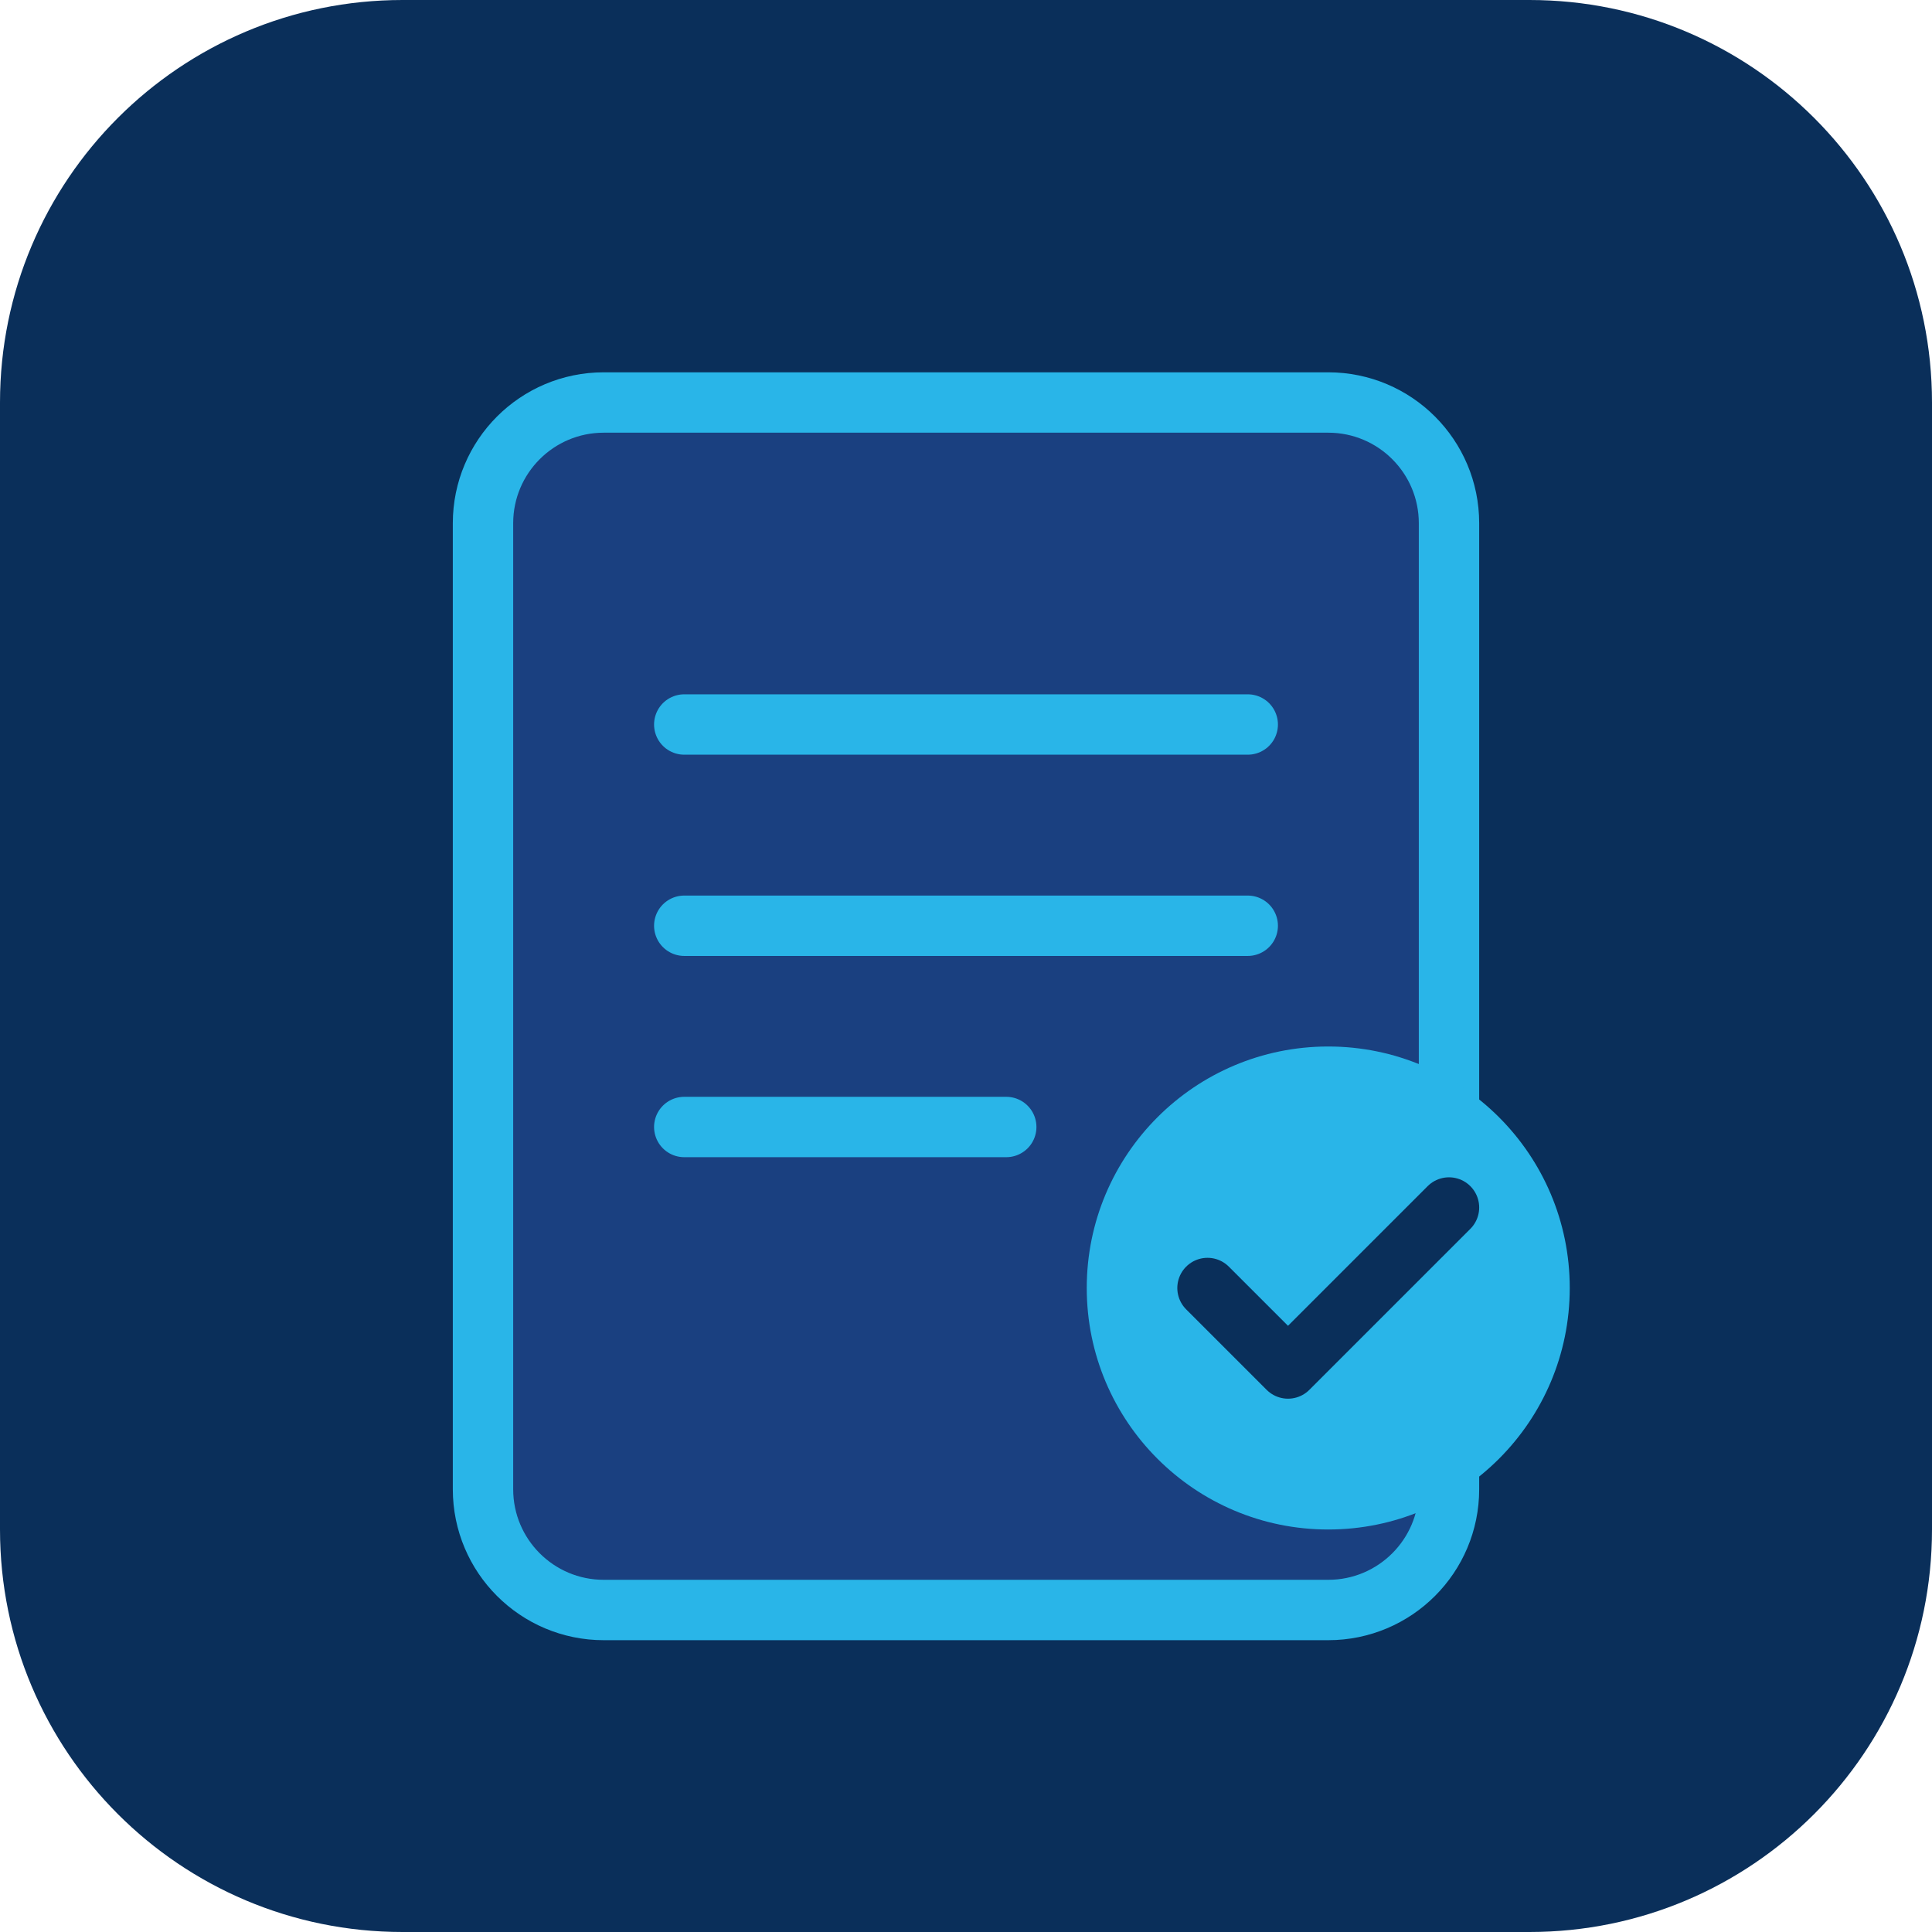
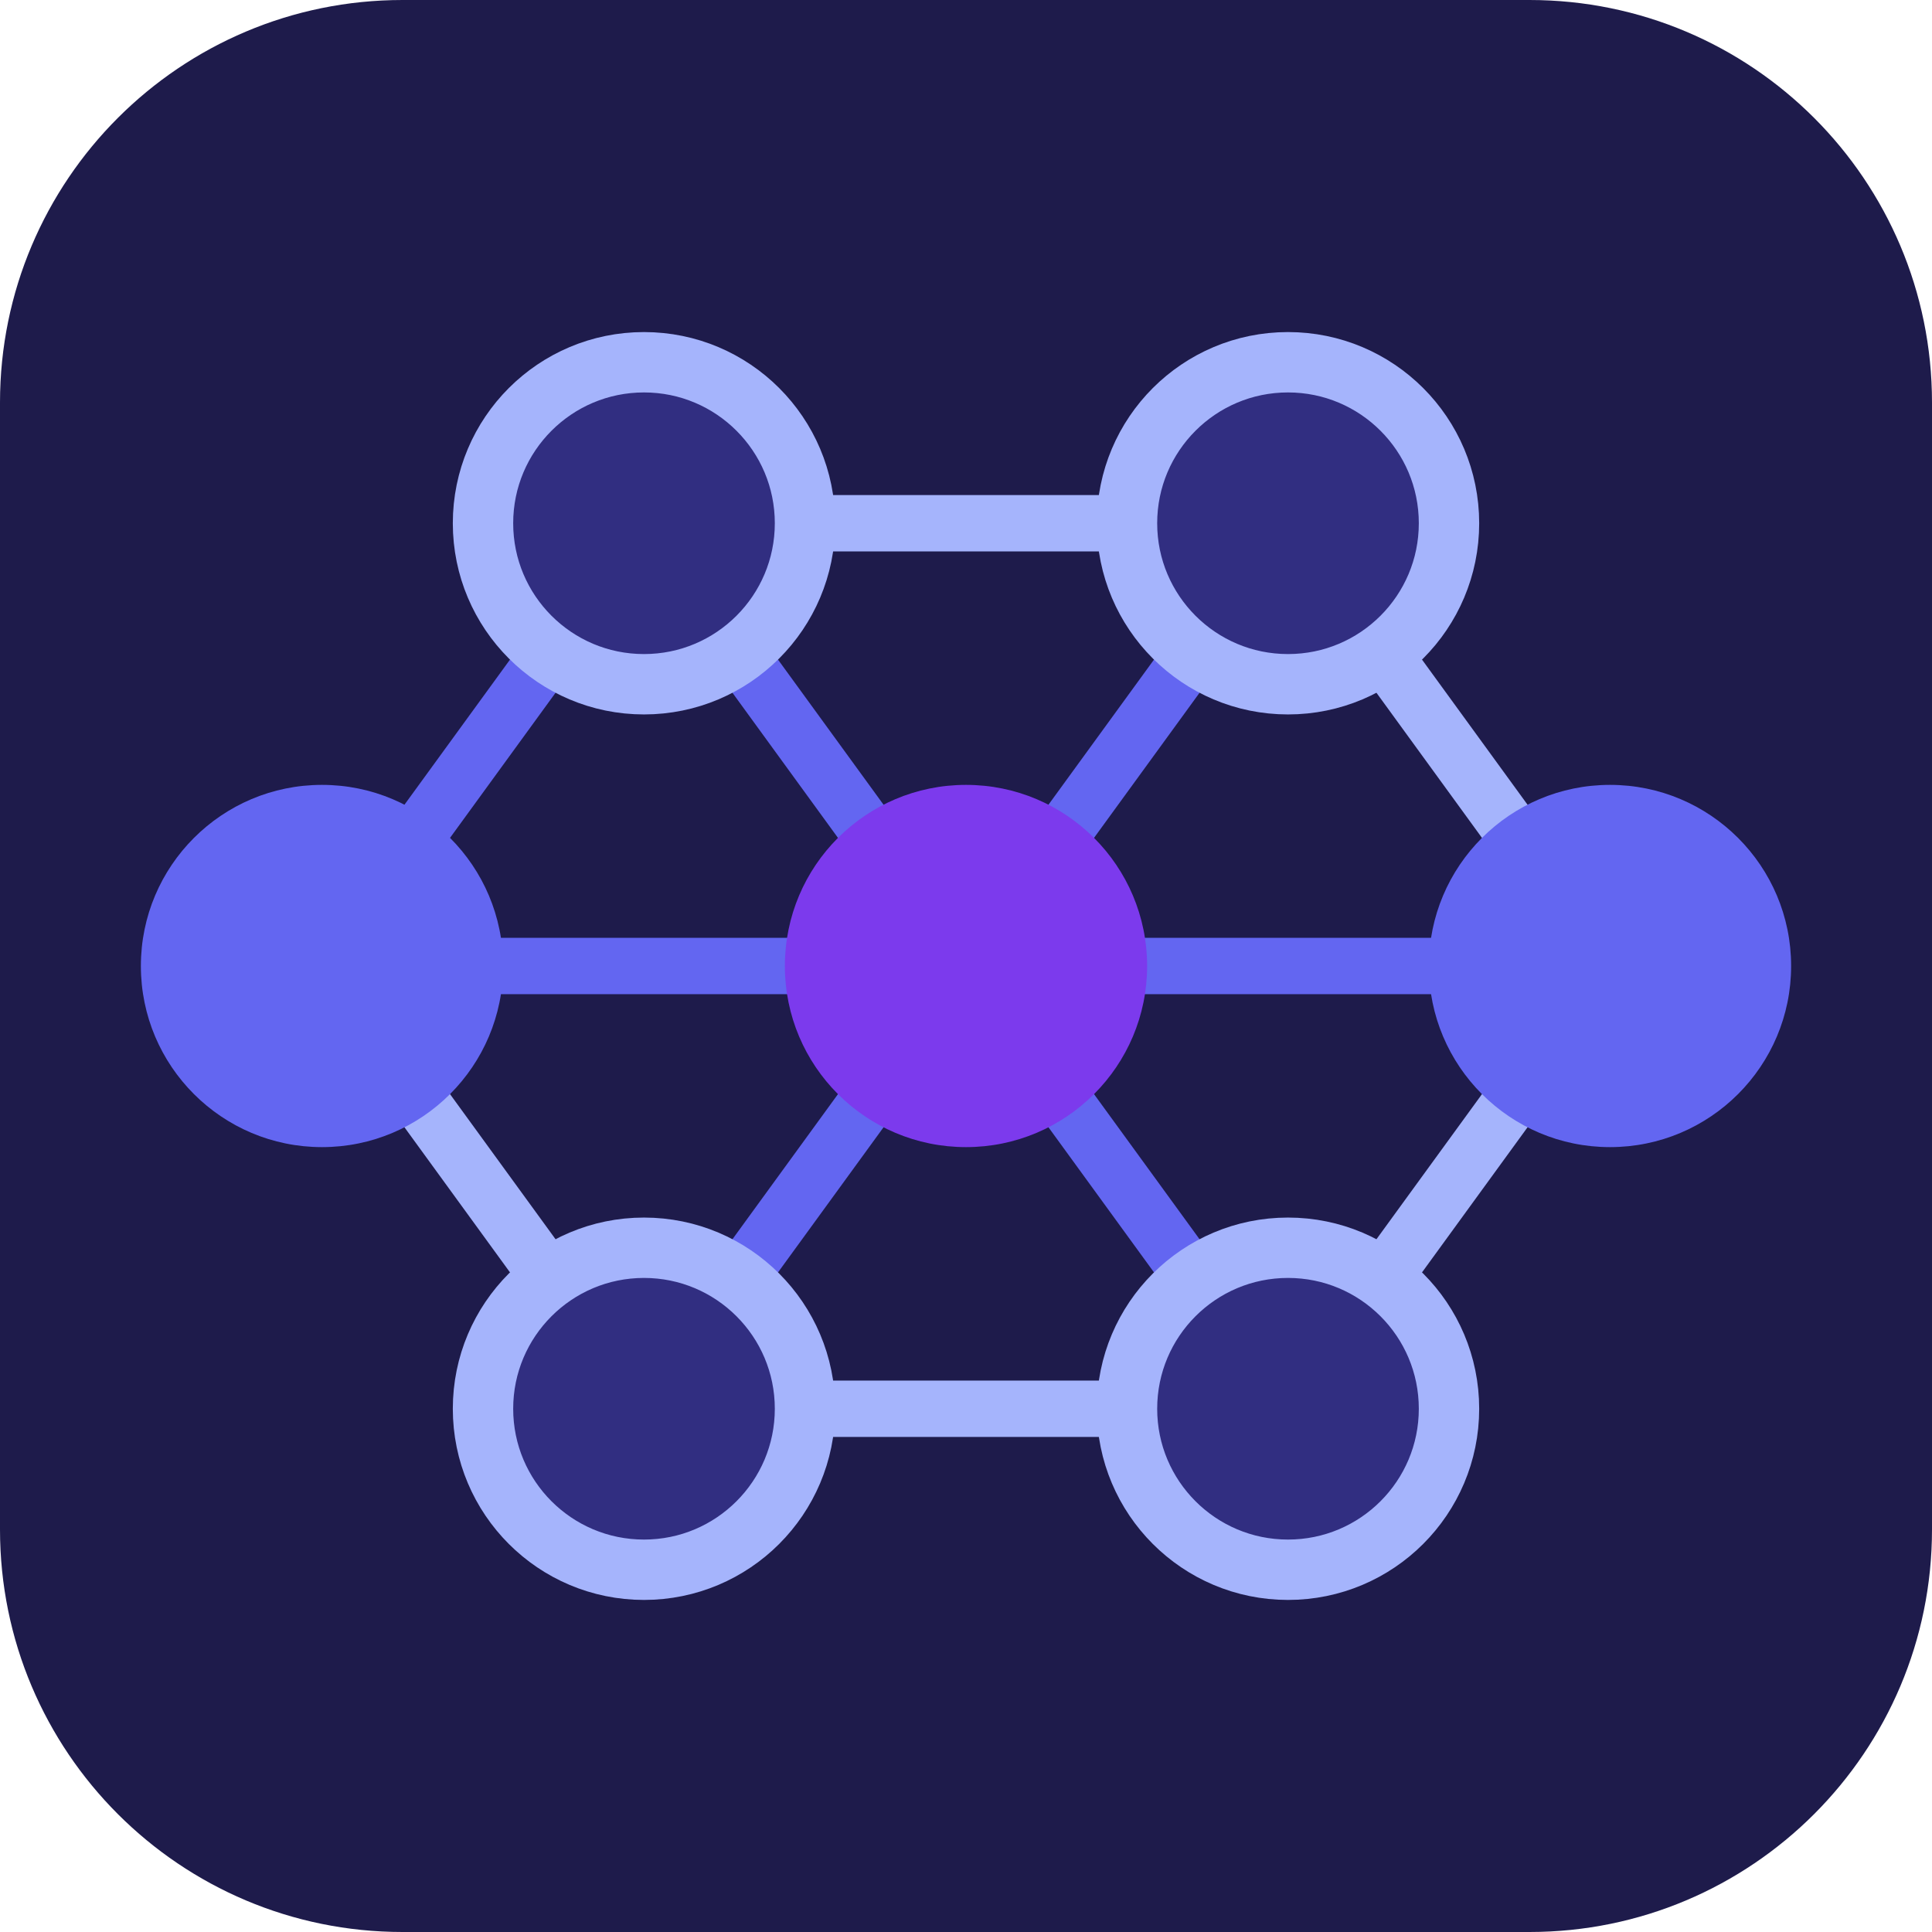
<svg xmlns="http://www.w3.org/2000/svg" viewBox="0 0 48 48" fill="none">
-   <rect width="48" height="48" rx="10" fill="#0a2f5a" />
-   <rect x="12" y="10" width="24" height="30" rx="3" fill="#1a4080" stroke="#29b5e8" stroke-width="1.5" />
-   <line x1="17" y1="18" x2="31" y2="18" stroke="#29b5e8" stroke-width="1.5" stroke-linecap="round" />
-   <line x1="17" y1="23" x2="31" y2="23" stroke="#29b5e8" stroke-width="1.5" stroke-linecap="round" />
-   <line x1="17" y1="28" x2="25" y2="28" stroke="#29b5e8" stroke-width="1.5" stroke-linecap="round" />
-   <circle cx="33" cy="32" r="6" fill="#29b5e8" />
-   <path d="M30 32l2 2 4-4" stroke="#0a2f5a" stroke-width="1.5" stroke-linecap="round" stroke-linejoin="round" />
+   <rect width="48" height="48" rx="10" fill="#1e1b4b" />
+   <line x1="16" y1="13" x2="8" y2="24" stroke="#6366f1" stroke-width="1.4" stroke-linecap="round" />
+   <line x1="16" y1="13" x2="32" y2="13" stroke="#a5b4fc" stroke-width="1.4" stroke-linecap="round" />
+   <line x1="16" y1="13" x2="24" y2="24" stroke="#6366f1" stroke-width="1.4" stroke-linecap="round" />
+   <line x1="32" y1="13" x2="24" y2="24" stroke="#6366f1" stroke-width="1.4" stroke-linecap="round" />
+   <line x1="32" y1="13" x2="40" y2="24" stroke="#a5b4fc" stroke-width="1.4" stroke-linecap="round" />
+   <line x1="8" y1="24" x2="16" y2="35" stroke="#a5b4fc" stroke-width="1.4" stroke-linecap="round" />
+   <line x1="8" y1="24" x2="24" y2="24" stroke="#6366f1" stroke-width="1.4" stroke-linecap="round" />
+   <line x1="24" y1="24" x2="40" y2="24" stroke="#6366f1" stroke-width="1.4" stroke-linecap="round" />
+   <line x1="24" y1="24" x2="16" y2="35" stroke="#6366f1" stroke-width="1.4" stroke-linecap="round" />
+   <line x1="24" y1="24" x2="32" y2="35" stroke="#6366f1" stroke-width="1.4" stroke-linecap="round" />
+   <line x1="40" y1="24" x2="32" y2="35" stroke="#a5b4fc" stroke-width="1.4" stroke-linecap="round" />
+   <line x1="16" y1="35" x2="32" y2="35" stroke="#a5b4fc" stroke-width="1.4" stroke-linecap="round" />
+   <circle cx="16" cy="13" r="4" fill="#312e81" stroke="#a5b4fc" stroke-width="1.5" />
+   <circle cx="32" cy="13" r="4" fill="#312e81" stroke="#a5b4fc" stroke-width="1.5" />
+   <circle cx="8" cy="24" r="4.5" fill="#6366f1" />
+   <circle cx="24" cy="24" r="4.5" fill="#7c3aed" />
+   <circle cx="40" cy="24" r="4.5" fill="#6366f1" />
+   <circle cx="16" cy="35" r="4" fill="#312e81" stroke="#a5b4fc" stroke-width="1.5" />
+   <circle cx="32" cy="35" r="4" fill="#312e81" stroke="#a5b4fc" stroke-width="1.5" />
</svg>
